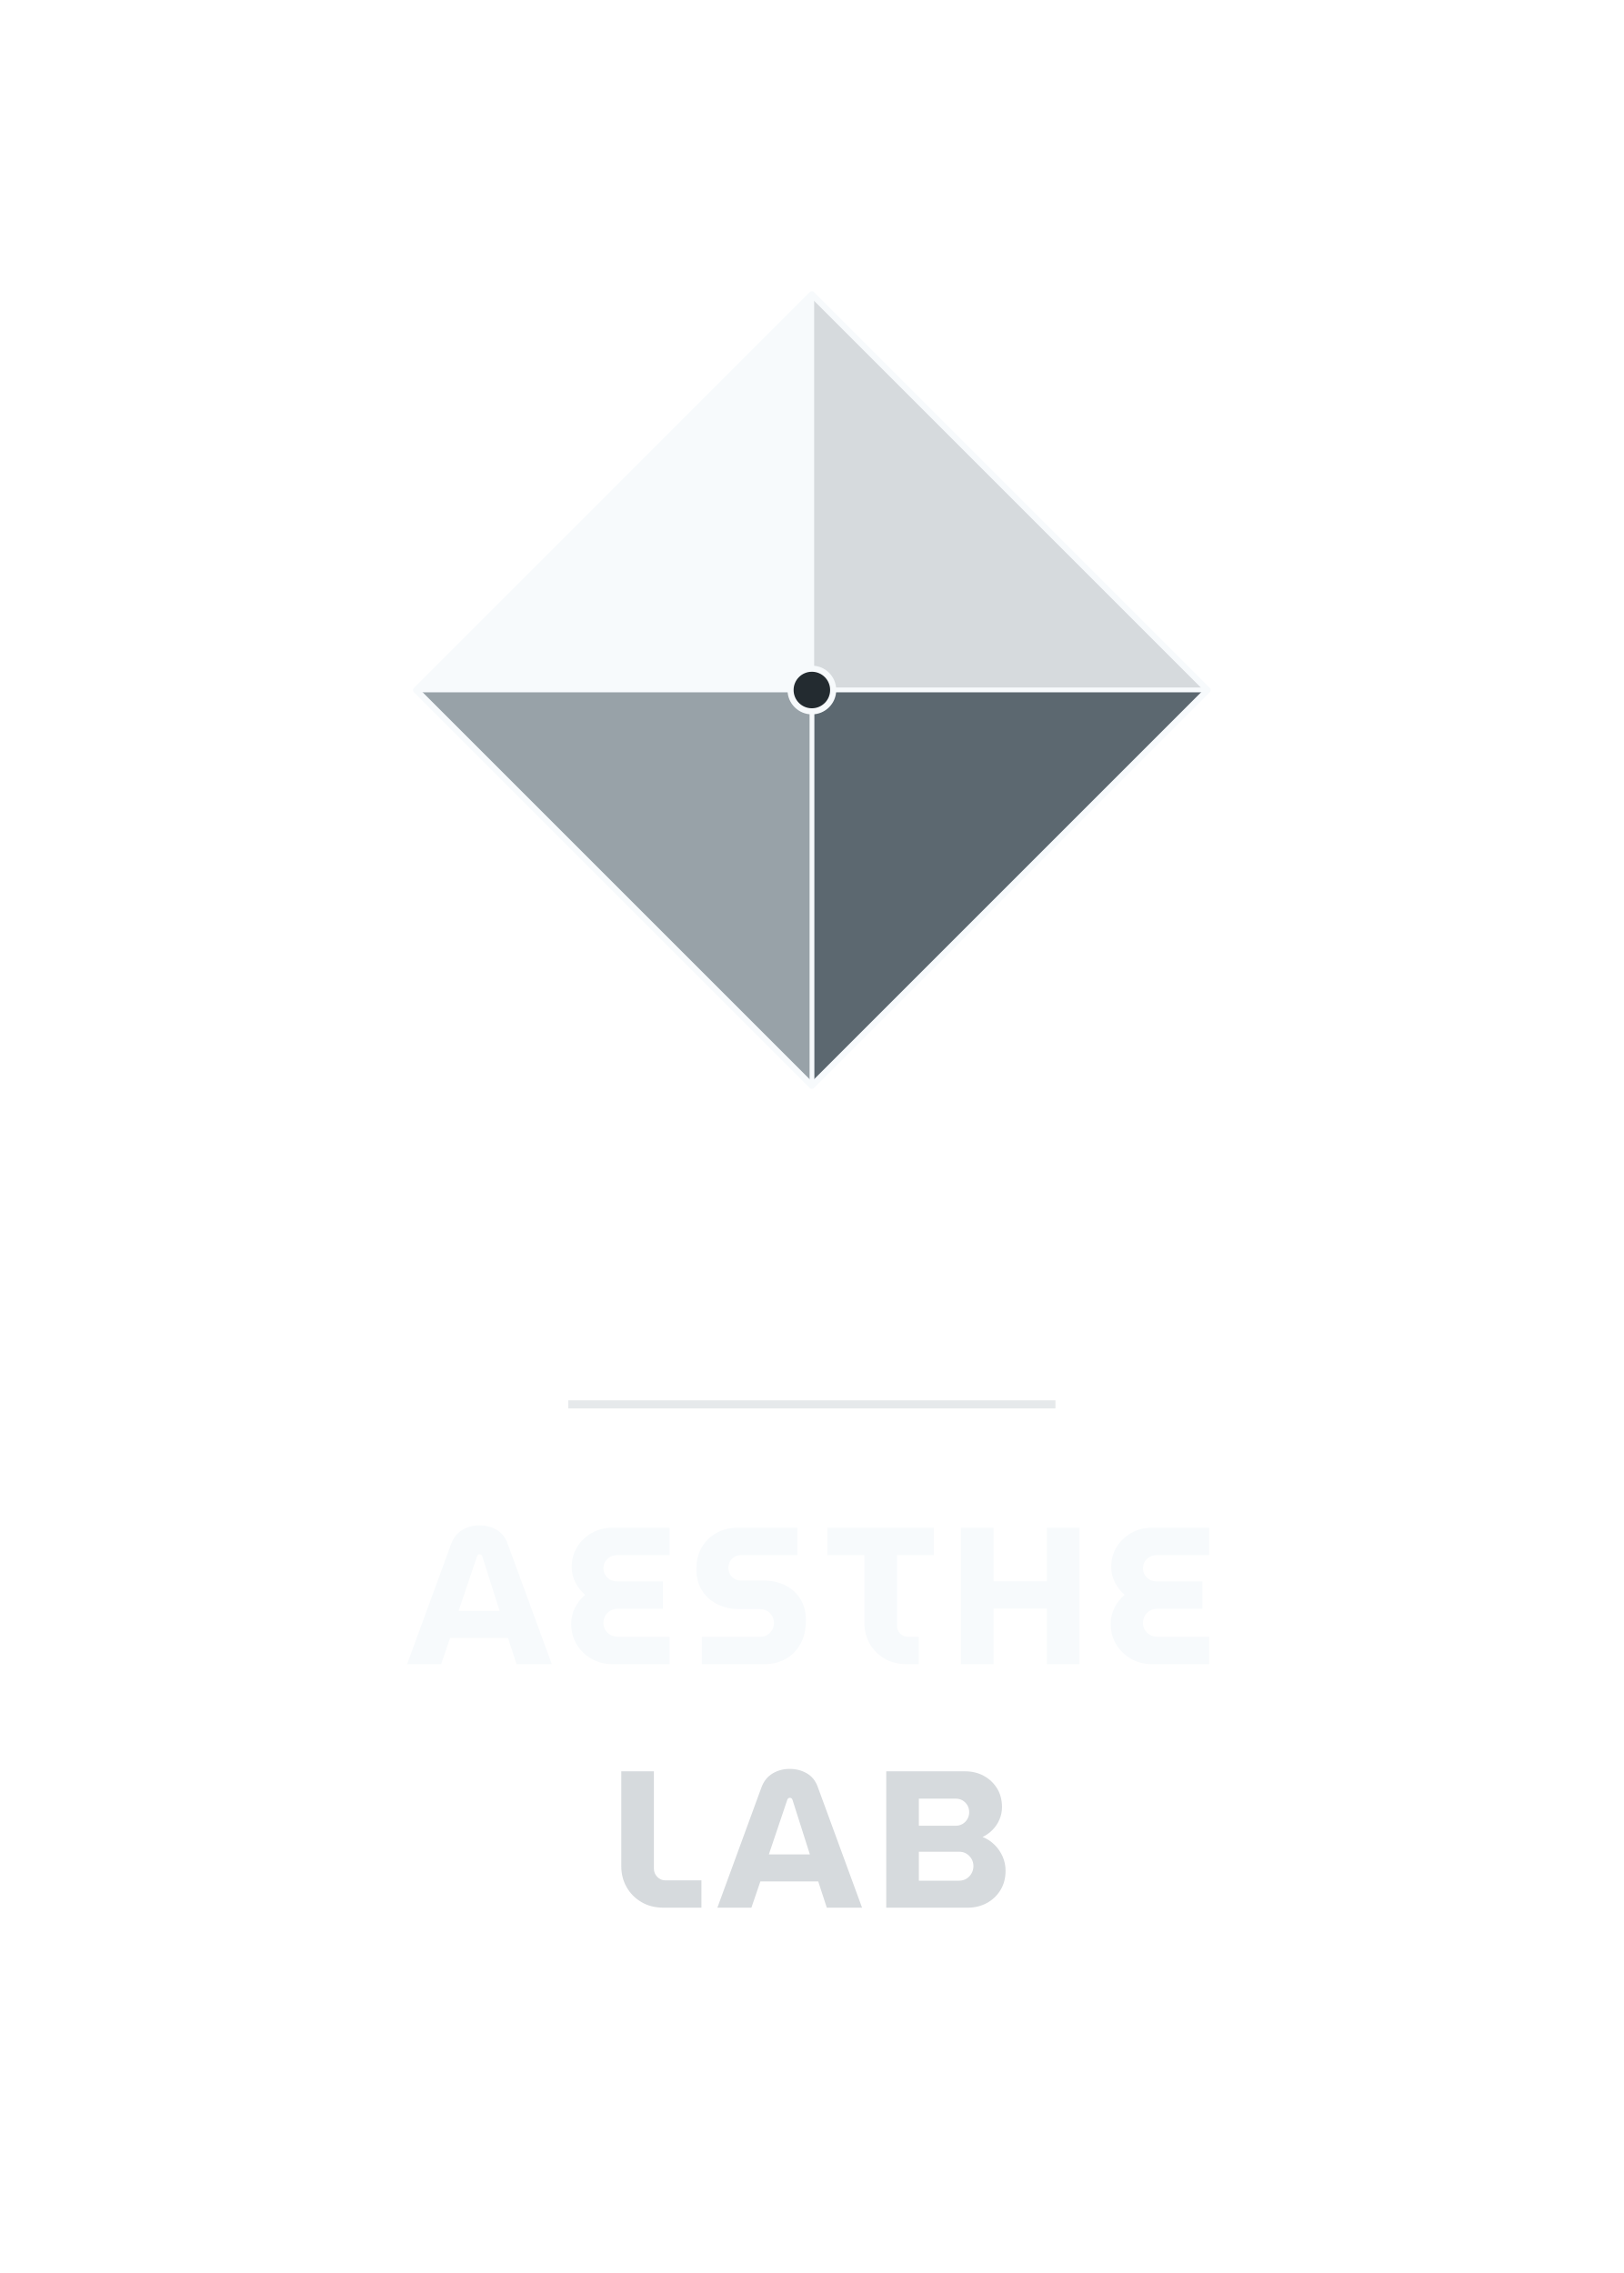
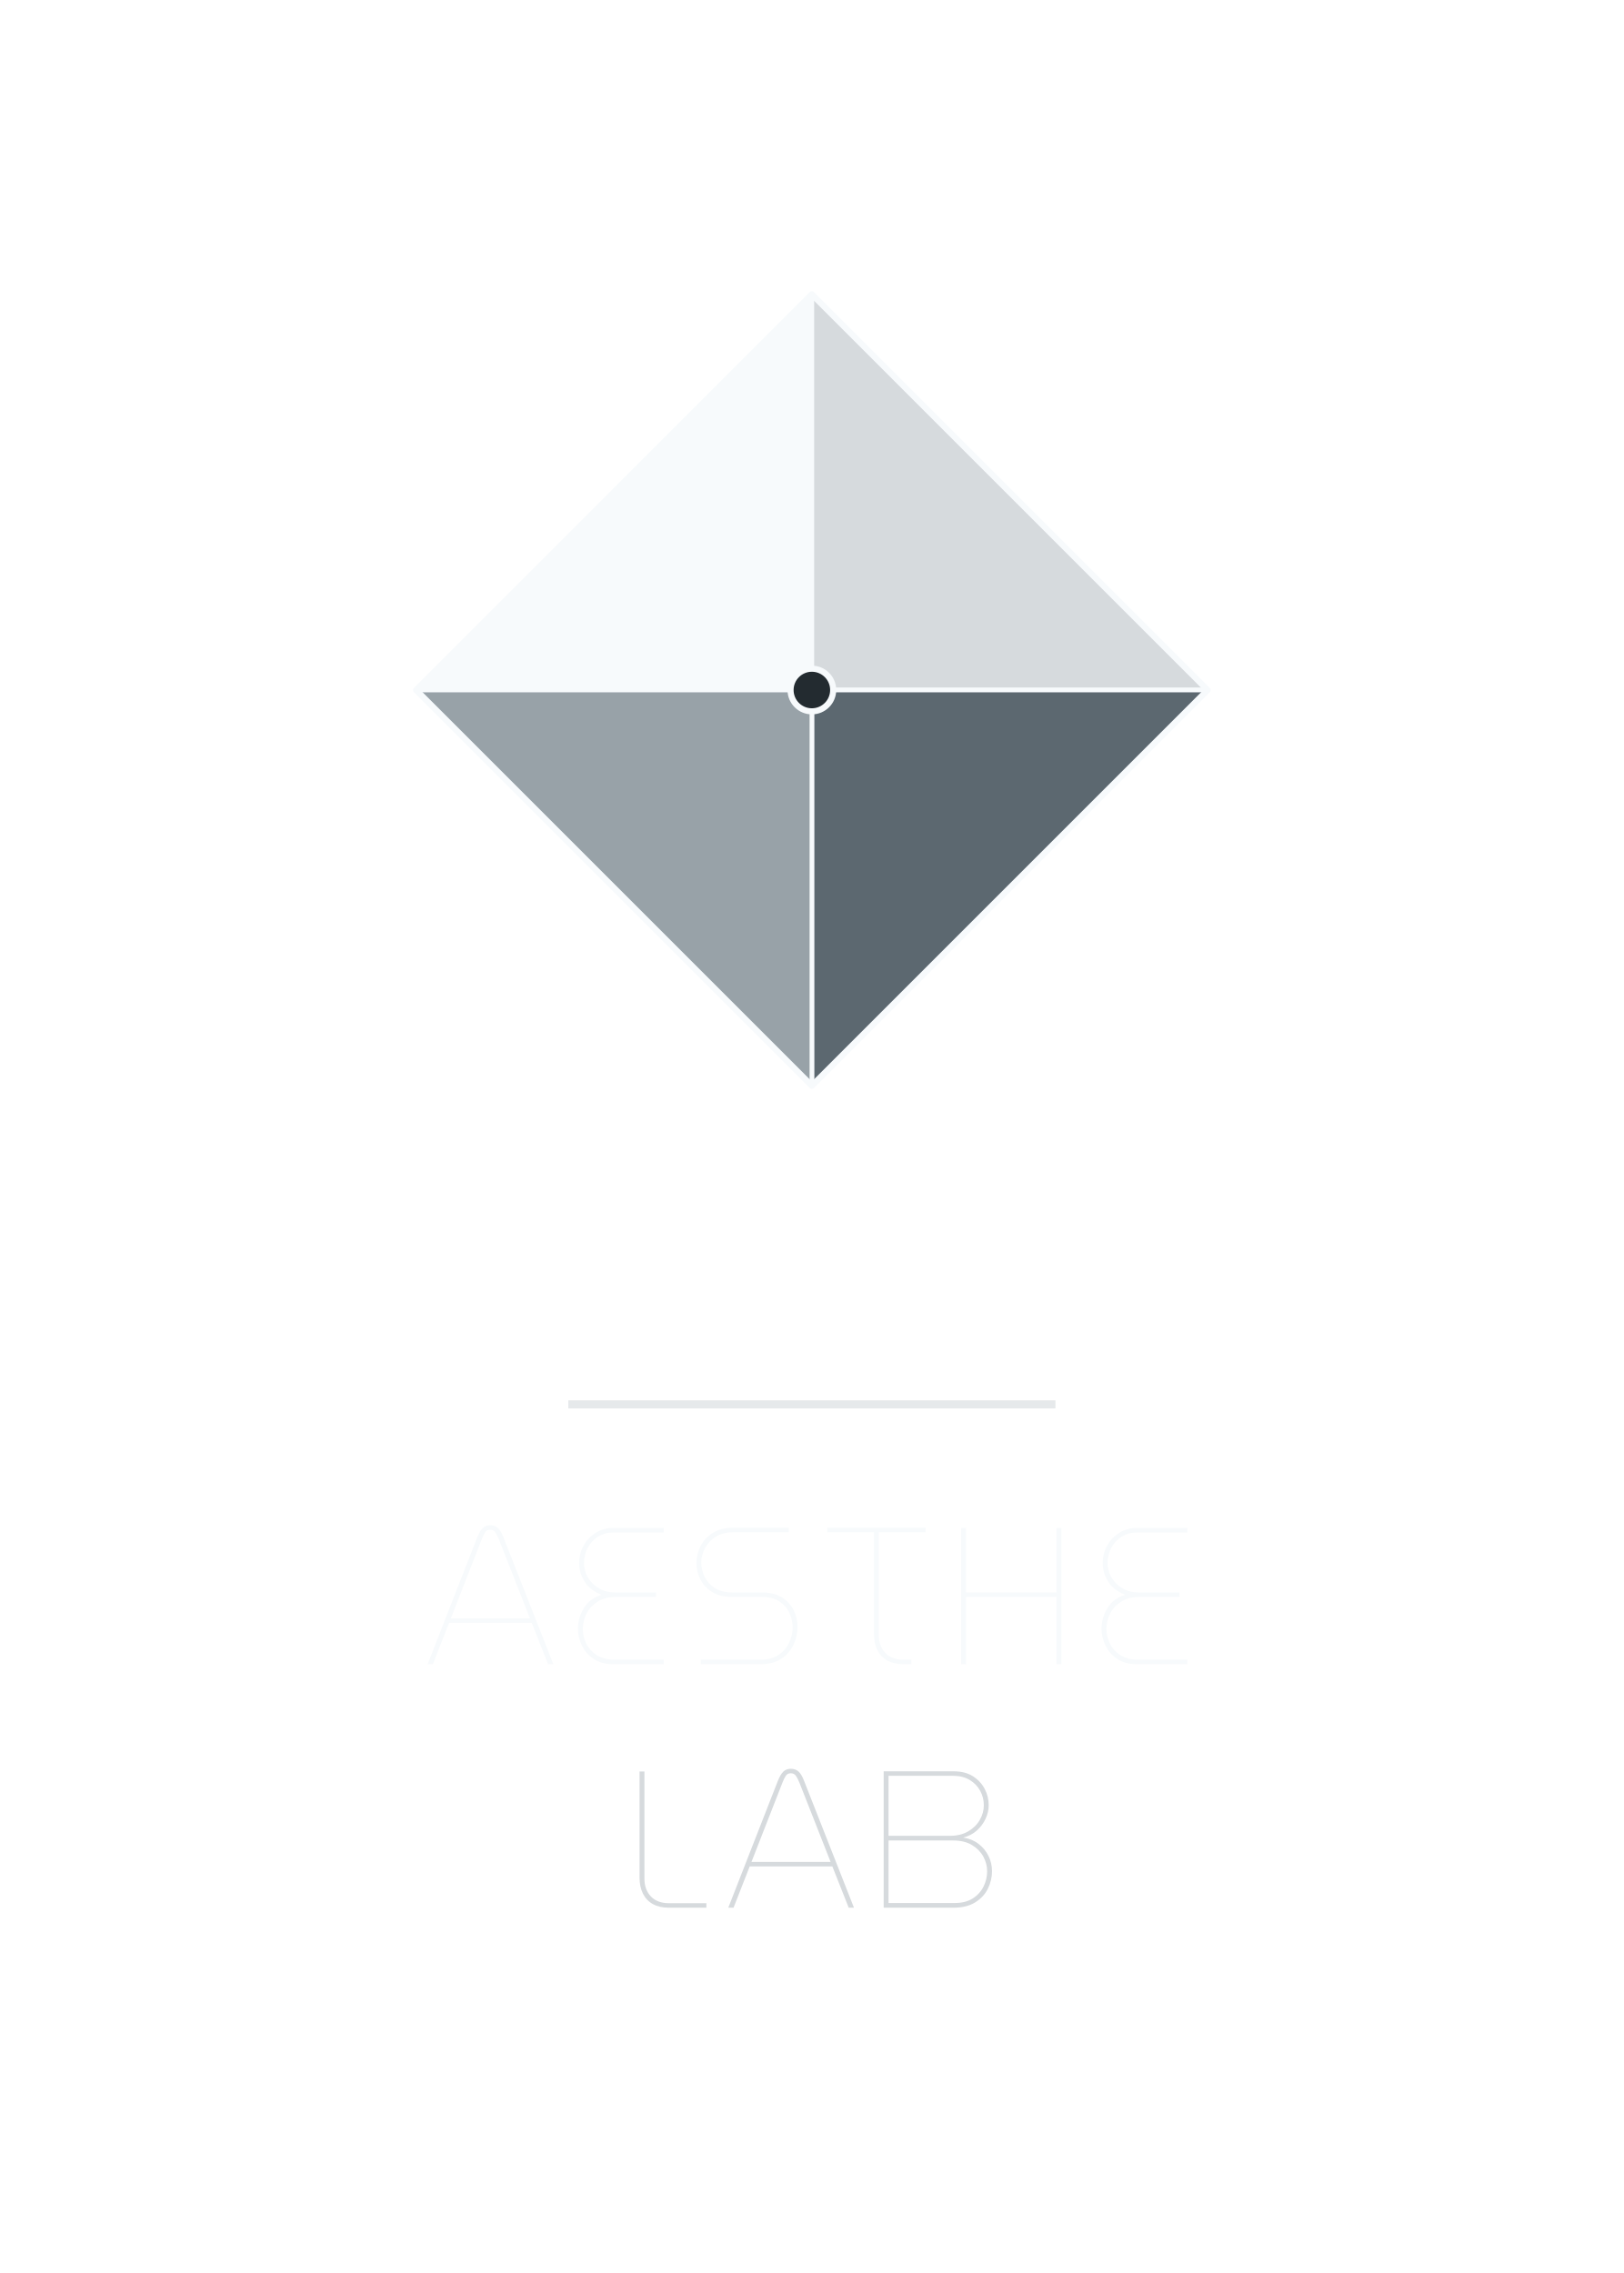
<svg xmlns="http://www.w3.org/2000/svg" viewBox="0 0 400 560" width="400" height="560">
  <g transform="translate(50,20) scale(0.75)">
    <g stroke="#F7FAFC" stroke-width="1.5" stroke-linejoin="round">
      <polygon points="70,200 200,70 200,200" fill="#F7FAFC" />
      <polygon points="200,70 330,200 200,200" fill="#D6DADD" />
      <polygon points="330,200 200,330 200,200" fill="#5C6870" />
      <polygon points="200,330 70,200 200,200" fill="#98A2A8" />
    </g>
    <polygon points="70,200 200,70 330,200 200,330" fill="none" stroke="#F7FAFC" stroke-width="2" stroke-linejoin="round" />
    <circle cx="200" cy="200" r="7" fill="#232B30" stroke="#F7FAFC" stroke-width="2" />
  </g>
  <rect x="140" y="345" width="120" height="2" fill="#D6DADD" opacity="0.6" />
  <g fill="#F7FAFC">
-     <path transform="translate(100.29,410) scale(0.048,-0.048)" d="M0 0 226.667 618.667Q244.333 665.333 283.167 688.833Q322 712.333 371 712.333Q420 712.333 459.167 689.667Q498.333 667 515.333 619.667L742.667 0H561.667L517.667 134.667H220.667L174.667 0ZM264.333 273.667H474.667L385.667 553.333Q384 559 380.333 561.5Q376.667 564 371.667 564Q367 564 363.667 561.167Q360.333 558.333 358.667 553.333Z" />
-     <path transform="translate(138.96,410) scale(0.048,-0.048)" d="M248 0Q189.333 0 141.167 27.333Q93 54.667 64.667 101.5Q36.333 148.333 36.333 207Q36.333 250.667 55.5 289.167Q74.667 327.667 108 355.667Q76.333 383 57.667 420.167Q39 457.333 39 498Q39 555.667 66.833 601.167Q94.667 646.667 141.833 673.333Q189 700 245.667 700H541.333V559.667H272.333Q253 559.667 237.0 550.833Q221 542 211.5 526.833Q202 511.667 202 491.667Q202 472.667 211.5 457.5Q221 442.333 237.0 433.5Q253 424.667 272.333 424.667H507V284.667H276.667Q255.667 284.667 238.667 275.0Q221.667 265.333 211.833 249.0Q202 232.667 202 212Q202 191.667 211.833 175.333Q221.667 159 238.667 149.833Q255.667 140.667 276.667 140.667H541.333V0Z" />
-     <path transform="translate(169.80,410) scale(0.048,-0.048)" d="M64.667 0V140.333H363.667Q384 140.333 399.833 150.0Q415.667 159.667 425.167 175.833Q434.667 192 434.667 211Q434.667 231 425.167 247.167Q415.667 263.333 399.833 273.0Q384 282.667 363.667 282.667H255.667Q194.667 282.667 145.0 307.0Q95.333 331.333 65.833 377.5Q36.333 423.667 36.333 488.667Q36.333 552.667 64.333 600.0Q92.333 647.333 140.0 673.667Q187.667 700 245.667 700H554.667V559.667H264.667Q246.667 559.667 231.833 550.667Q217 541.667 208.833 527.0Q200.667 512.333 200.667 494.333Q200.667 476.333 208.833 461.667Q217 447 231.833 438.167Q246.667 429.333 264.667 429.333H377.667Q444.667 429.333 494.333 403.833Q544 378.333 571.333 332.667Q598.667 287 598.667 225.667Q598.667 154 570.167 103.333Q541.667 52.667 493.667 26.333Q445.667 0 387.667 0Z" />
-     <path transform="translate(203.08,410) scale(0.048,-0.048)" d="M421 0Q357.333 0 308.667 28.5Q260 57 232.667 105.167Q205.333 153.333 205.333 212.333V559.667H15V700H561.667V559.667H372.667V197.333Q372.667 174 389.0 157.167Q405.333 140.333 428.667 140.333H484.333V0Z" />
-     <path transform="translate(233.78,410) scale(0.048,-0.048)" d="M61.333 0V700H228.667V425.333H502.333V700H669.667V0H502.333V285H228.667V0Z" />
-     <path transform="translate(271.87,410) scale(0.048,-0.048)" d="M248 0Q189.333 0 141.167 27.333Q93 54.667 64.667 101.5Q36.333 148.333 36.333 207Q36.333 250.667 55.5 289.167Q74.667 327.667 108 355.667Q76.333 383 57.667 420.167Q39 457.333 39 498Q39 555.667 66.833 601.167Q94.667 646.667 141.833 673.333Q189 700 245.667 700H541.333V559.667H272.333Q253 559.667 237.0 550.833Q221 542 211.5 526.833Q202 511.667 202 491.667Q202 472.667 211.5 457.5Q221 442.333 237.0 433.5Q253 424.667 272.333 424.667H507V284.667H276.667Q255.667 284.667 238.667 275.0Q221.667 265.333 211.833 249.0Q202 232.667 202 212Q202 191.667 211.833 175.333Q221.667 159 238.667 149.833Q255.667 140.667 276.667 140.667H541.333V0Z" />
+     <path transform="translate(105.11,410) scale(0.048,-0.048)" d="M5 0 259 650Q273 685 288.0 699.0Q303 713 326 713Q350 713 365.5 699.0Q381 685 394 651L650 0H623L539 212H115L32 0ZM124 235H530L370 642Q361 664 352.0 677.0Q343 690 326 690Q309 690 300.5 677.5Q292 665 283 642Z" />
+     <path transform="translate(139.55,410) scale(0.048,-0.048)" d="M238 0Q180 0 140.0 26.5Q100 53 79.5 95.0Q59 137 59 182Q59 238 89.0 287.5Q119 337 180 356Q120 380 92.5 424.5Q65 469 65 518Q65 568 88.0 609.0Q111 650 150.5 674.5Q190 699 239 699H499V676H242Q197 676 163.0 655.0Q129 634 109.5 598.0Q90 562 90 518Q90 478 111.0 443.5Q132 409 167.5 388.5Q203 368 248 368H459V345H255Q198 345 160.0 321.0Q122 297 103.0 259.5Q84 222 84 181Q84 141 102.0 105.0Q120 69 156.0 46.0Q192 23 245 23H499V0Z" />
+     <path transform="translate(168.91,410) scale(0.048,-0.048)" d="M78 0V23H386Q440 23 476.5 47.5Q513 72 531.0 110.0Q549 148 549 188Q549 228 532.0 264.0Q515 300 480.0 322.5Q445 345 392 345H237Q177 345 136.5 370.0Q96 395 75.5 435.0Q55 475 55 518Q55 563 76.0 605.0Q97 647 139.0 673.5Q181 700 243 700H529V677H243Q191 677 154.5 654.0Q118 631 99.0 595.0Q80 559 80 521Q80 484 97.5 448.5Q115 413 150.0 390.5Q185 368 237 368H392Q453 368 493.5 343.0Q534 318 554.0 277.5Q574 237 574 191Q574 144 553.5 100.0Q533 56 491.0 28.0Q449 0 386 0Z" />
+     <path transform="translate(202.1,410) scale(0.048,-0.048)" d="M425 0Q377 0 343.5 18.5Q310 37 292.5 72.0Q275 107 275 154V677H35V700H540V677H300V149Q300 93 333.0 58.0Q366 23 427 23H467V0Z" />
+     <path transform="translate(232.7,410) scale(0.048,-0.048)" d="M85 0V699H110V368H574V699H599V0H574V345H110V0Z" />
+     <path transform="translate(268.53,410) scale(0.048,-0.048)" d="M238 0Q180 0 140.0 26.5Q100 53 79.5 95.0Q59 137 59 182Q59 238 89.0 287.5Q119 337 180 356Q120 380 92.5 424.5Q65 469 65 518Q65 568 88.0 609.0Q111 650 150.5 674.5Q190 699 239 699H499V676H242Q197 676 163.0 655.0Q129 634 109.5 598.0Q90 562 90 518Q90 478 111.0 443.5Q132 409 167.5 388.5Q203 368 248 368H459V345H255Q198 345 160.0 321.0Q122 297 103.0 259.5Q84 222 84 181Q84 141 102.0 105.0Q120 69 156.0 46.0Q192 23 245 23H499V0Z" />
  </g>
  <g fill="#D6DADD">
-     <path transform="translate(150.54,470) scale(0.048,-0.048)" d="M269.333 0Q204.333 0 155.333 29.0Q106.333 58 79.333 106.167Q52.333 154.333 52.333 212.333V700H219.667V200.333Q219.667 176 236.833 158.167Q254 140.333 278.667 140.333H463.667V0Z" />
-     <path transform="translate(176.72,470) scale(0.048,-0.048)" d="M0 0 226.667 618.667Q244.333 665.333 283.167 688.833Q322 712.333 371 712.333Q420 712.333 459.167 689.667Q498.333 667 515.333 619.667L742.667 0H561.667L517.667 134.667H220.667L174.667 0ZM264.333 273.667H474.667L385.667 553.333Q384 559 380.333 561.5Q376.667 564 371.667 564Q367 564 363.667 561.167Q360.333 558.333 358.667 553.333Z" />
-     <path transform="translate(215.38,470) scale(0.048,-0.048)" d="M61.333 0V700H466.667Q519 700 561.5 677.0Q604 654 629.667 613.0Q655.333 572 655.333 516Q655.333 483 642.5 453.0Q629.667 423 607.5 400.167Q585.333 377.333 555.667 363Q590.333 349.333 616.833 323.167Q643.333 297 658.5 262.833Q673.667 228.667 673.667 189.667Q673.667 132.667 647.167 89.833Q620.667 47 576.667 23.5Q532.667 0 478.667 0ZM228.667 138.667H435Q456.333 138.667 472.667 148.667Q489 158.667 498.833 175.833Q508.667 193 508.667 213.333Q508.667 234.333 498.833 250.833Q489 267.333 472.667 277.333Q456.333 287.333 435 287.333H228.667ZM228.667 420.667H418Q437.667 420.667 453.333 430.167Q469 439.667 478.0 455.5Q487 471.333 487 490.333Q487 509.667 478.0 525.333Q469 541 453.5 550.333Q438 559.667 418 559.667H228.667Z" />
+     <path transform="translate(153.47,470) scale(0.048,-0.048)" d="M235 0Q187 0 153.5 18.5Q120 37 102.5 72.0Q85 107 85 154V699H110V149Q110 93 143.0 58.0Q176 23 237 23H428V0Z" />
+     <path transform="translate(179.17,470) scale(0.048,-0.048)" d="M5 0 259 650Q273 685 288.0 699.0Q303 713 326 713Q350 713 365.5 699.0Q381 685 394 651L650 0H623L539 212H115L32 0ZM124 235H530L370 642Q361 664 352.0 677.0Q343 690 326 690Q309 690 300.5 677.5Q292 665 283 642Z" />
+     <path transform="translate(213.61,470) scale(0.048,-0.048)" d="M85 0V700H445Q503 700 542.5 675.0Q582 650 603.0 610.5Q624 571 624 526Q624 491 608.0 456.5Q592 422 563.0 396.0Q534 370 493 360Q539 353 572.0 327.5Q605 302 623.0 265.5Q641 229 641 187Q641 141 620.0 98.0Q599 55 555.0 27.5Q511 0 443 0ZM110 24H449Q505 24 542.0 47.5Q579 71 597.5 108.5Q616 146 616 187Q616 227 596.0 263.0Q576 299 537.5 322.0Q499 345 441 345H110ZM110 369H426Q480 369 519.0 392.0Q558 415 578.5 451.0Q599 487 599 526Q599 565 580.5 599.5Q562 634 526.5 655.5Q491 677 441 677H110Z" />
  </g>
</svg>
